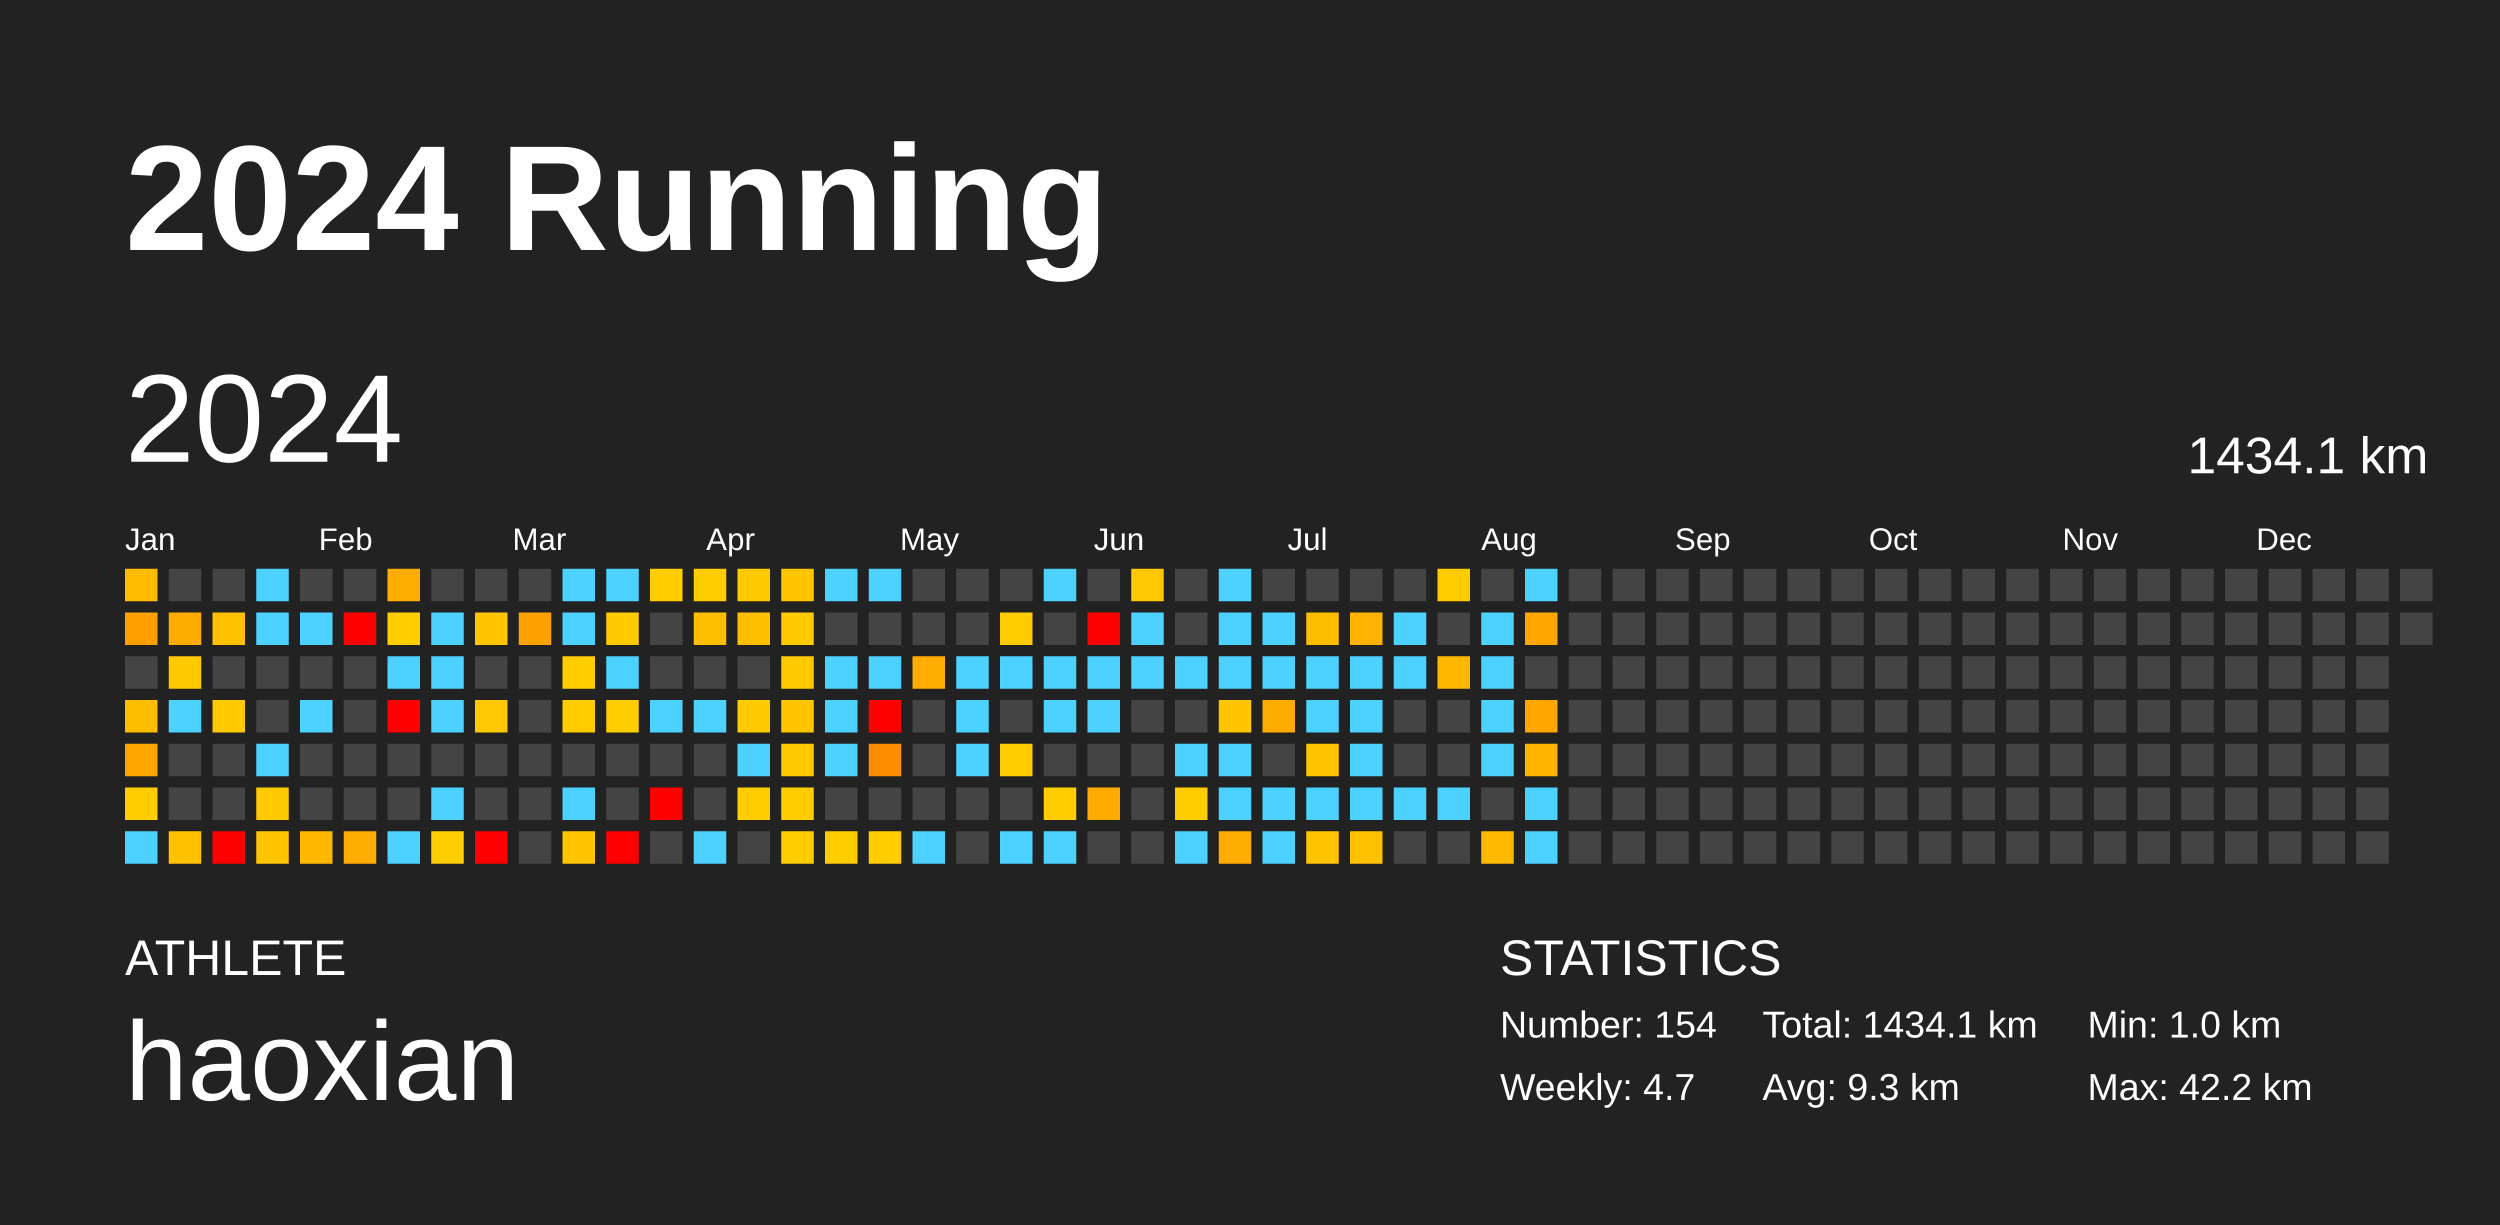
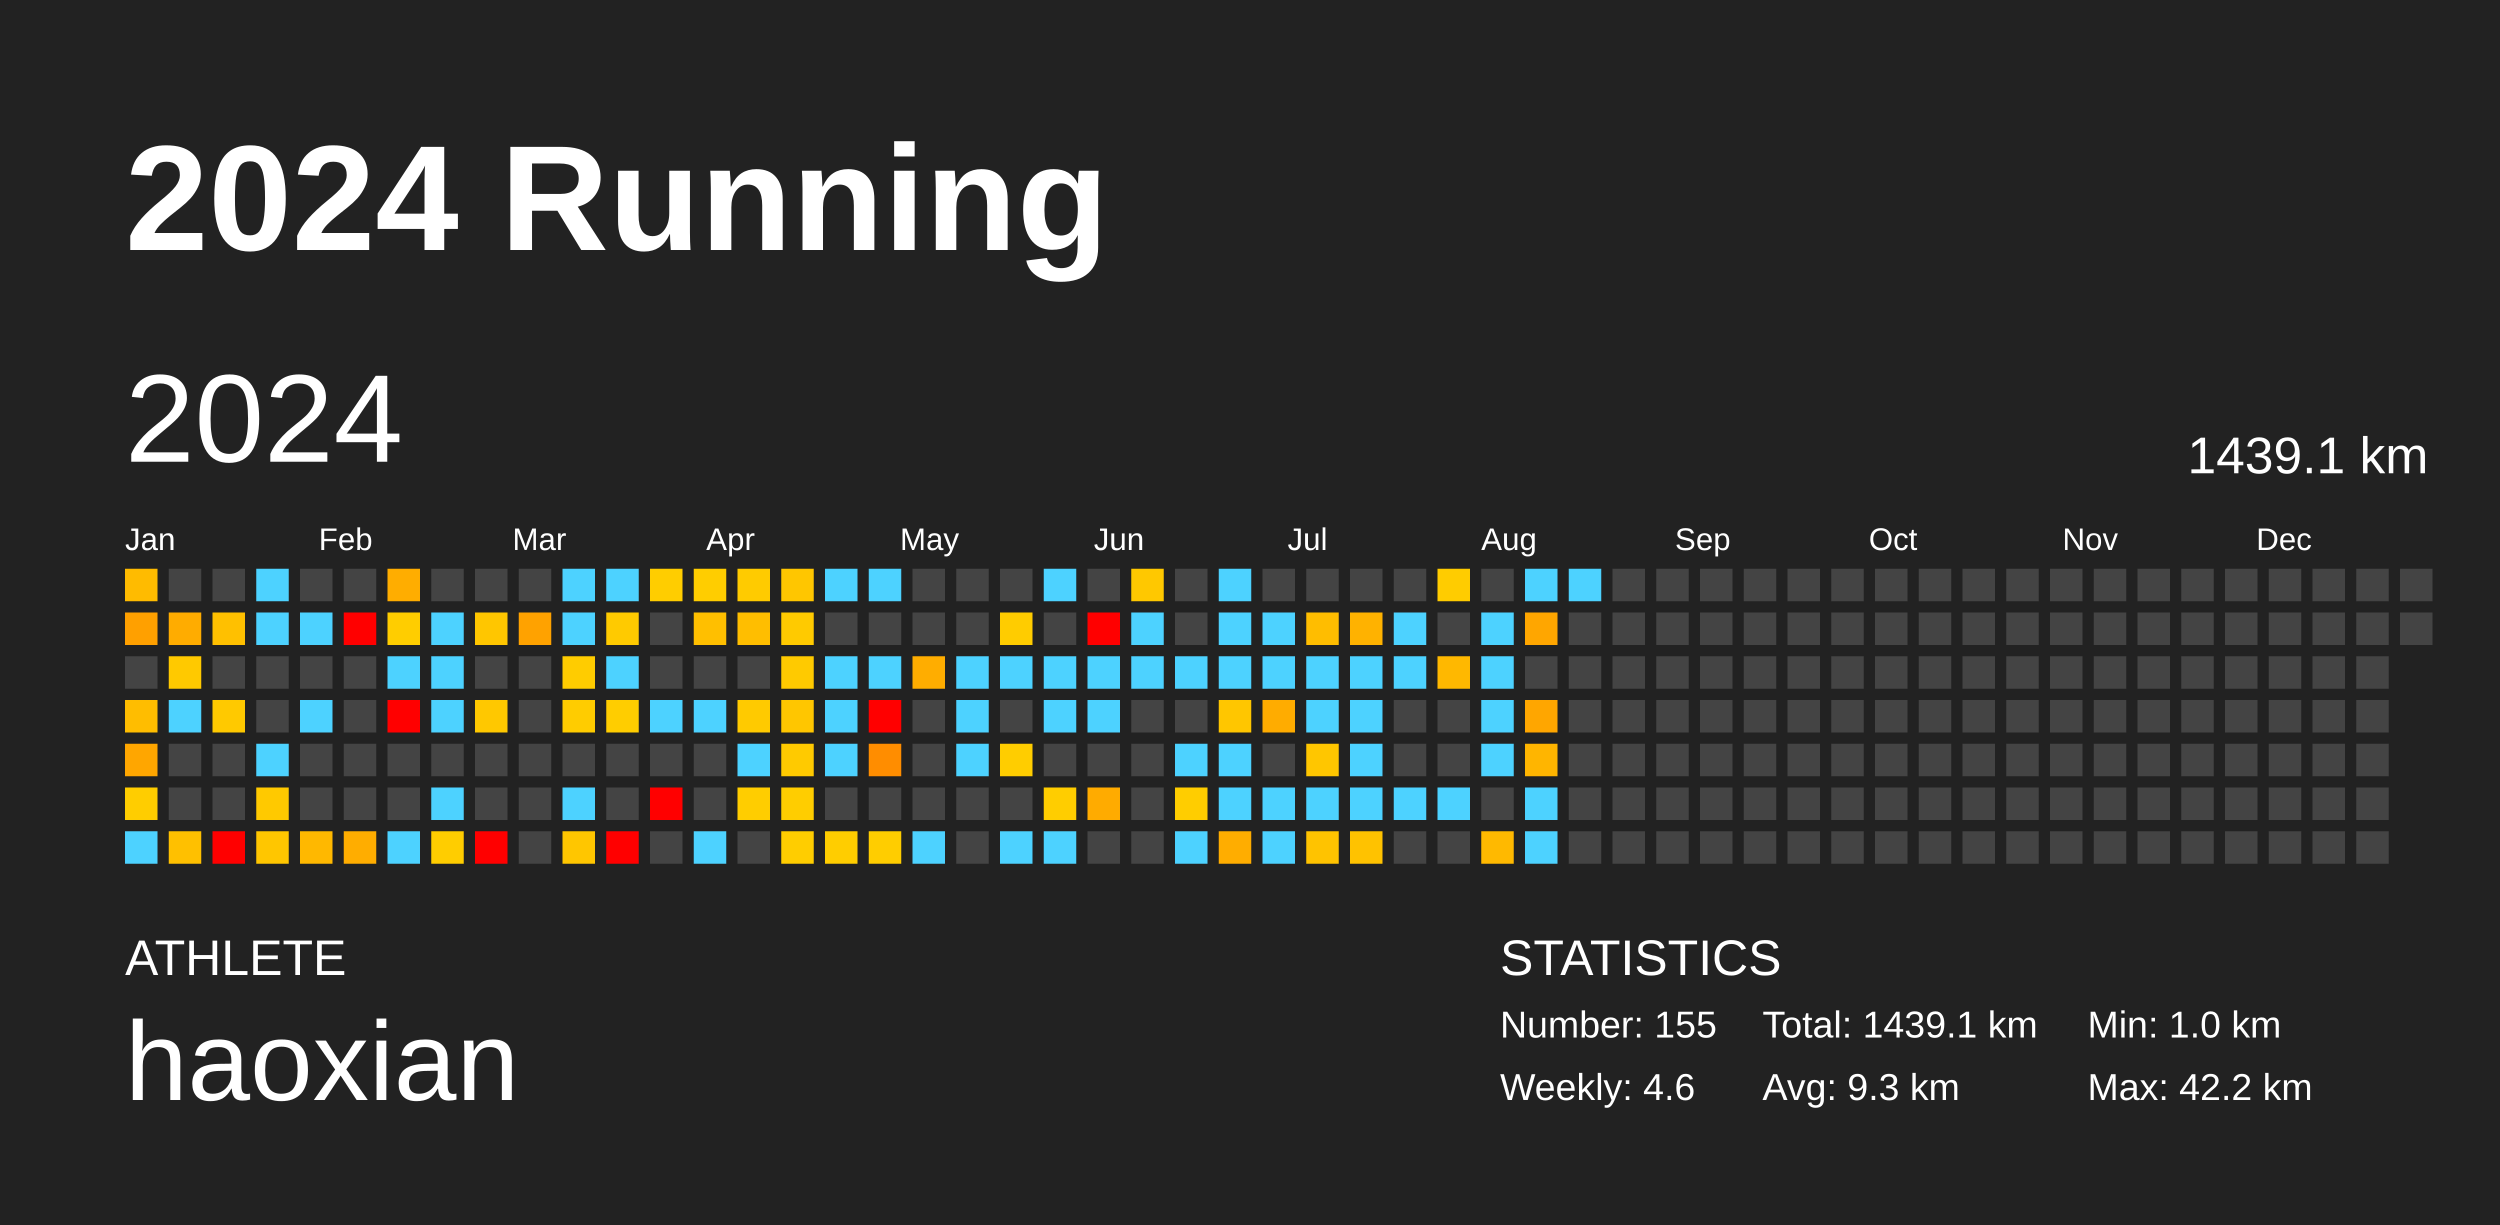
<svg xmlns="http://www.w3.org/2000/svg" baseProfile="full" height="98mm" version="1.1" viewBox="0,0,200,98" width="200mm">
  <defs />
  <rect fill="#222222" height="98" width="200" x="0" y="0" />
  <text fill="#FFFFFF" style="font-size:12px; font-family:Arial; font-weight:bold;" x="10" y="20">2024 Running</text>
  <text fill="#FFFFFF" style="font-size:4px; font-family:Arial" x="10" y="78">ATHLETE</text>
  <text fill="#FFFFFF" style="font-size:9px; font-family:Arial" x="10" y="88">haoxian</text>
  <text fill="#FFFFFF" style="font-size:4px; font-family:Arial" x="120" y="78">STATISTICS</text>
-   <text fill="#FFFFFF" style="font-size:3px; font-family:Arial" x="120" y="83">Number: 154</text>
-   <text fill="#FFFFFF" style="font-size:3px; font-family:Arial" x="120" y="88">Weekly: 4.7</text>
-   <text fill="#FFFFFF" style="font-size:3px; font-family:Arial" x="141" y="83">Total: 1434.1 km</text>
+   <text fill="#FFFFFF" style="font-size:3px; font-family:Arial" x="120" y="83">Number: 155</text>
+   <text fill="#FFFFFF" style="font-size:3px; font-family:Arial" x="120" y="88">Weekly: 4.6</text>
+   <text fill="#FFFFFF" style="font-size:3px; font-family:Arial" x="141" y="83">Total: 1439.1 km</text>
  <text fill="#FFFFFF" style="font-size:3px; font-family:Arial" x="141" y="88">Avg: 9.3 km</text>
  <text fill="#FFFFFF" style="font-size:3px; font-family:Arial" x="167" y="83">Min: 1.0 km</text>
  <text fill="#FFFFFF" style="font-size:3px; font-family:Arial" x="167" y="88">Max: 42.2 km</text>
  <text dominant-baseline="hanging" fill="#FFFFFF" style="font-size:10.0px; font-family:Arial;" x="10" y="30">2024</text>
-   <text dominant-baseline="hanging" fill="#FFFFFF" style="font-size:4.125px; font-family:Arial;" x="175" y="35">1434.1 km</text>
+   <text dominant-baseline="hanging" fill="#FFFFFF" style="font-size:4.125px; font-family:Arial;" x="175" y="35">1439.1 km</text>
  <text fill="#FFFFFF" style="font-size:2.5px; font-family:Arial" x="10.0" y="44">Jan</text>
  <text fill="#FFFFFF" style="font-size:2.5px; font-family:Arial" x="25.5" y="44">Feb</text>
  <text fill="#FFFFFF" style="font-size:2.5px; font-family:Arial" x="41.0" y="44">Mar</text>
  <text fill="#FFFFFF" style="font-size:2.5px; font-family:Arial" x="56.5" y="44">Apr</text>
  <text fill="#FFFFFF" style="font-size:2.5px; font-family:Arial" x="72.0" y="44">May</text>
  <text fill="#FFFFFF" style="font-size:2.5px; font-family:Arial" x="87.5" y="44">Jun</text>
  <text fill="#FFFFFF" style="font-size:2.5px; font-family:Arial" x="103.0" y="44">Jul</text>
  <text fill="#FFFFFF" style="font-size:2.5px; font-family:Arial" x="118.5" y="44">Aug</text>
  <text fill="#FFFFFF" style="font-size:2.5px; font-family:Arial" x="134.0" y="44">Sep</text>
  <text fill="#FFFFFF" style="font-size:2.5px; font-family:Arial" x="149.5" y="44">Oct</text>
  <text fill="#FFFFFF" style="font-size:2.5px; font-family:Arial" x="165.0" y="44">Nov</text>
  <text fill="#FFFFFF" style="font-size:2.5px; font-family:Arial" x="180.5" y="44">Dec</text>
  <rect fill="#ffbb00" height="2.6" width="2.6" x="10.0" y="45.5" />
  <rect fill="#ffa000" height="2.6" width="2.6" x="10.0" y="49.0" />
  <rect fill="#444444" height="2.6" width="2.6" x="10.0" y="52.5" />
  <rect fill="#ffbd00" height="2.6" width="2.6" x="10.0" y="56.0" />
  <rect fill="#ffa600" height="2.6" width="2.6" x="10.0" y="59.5" />
  <rect fill="#ffcd00" height="2.6" width="2.6" x="10.0" y="63.0" />
  <rect fill="#4dd2ff" height="2.6" width="2.6" x="10.0" y="66.5" />
  <rect fill="#444444" height="2.6" width="2.6" x="13.5" y="45.5" />
  <rect fill="#ffac00" height="2.6" width="2.6" x="13.5" y="49.0" />
  <rect fill="#ffc900" height="2.6" width="2.6" x="13.5" y="52.5" />
  <rect fill="#4dd2ff" height="2.6" width="2.6" x="13.5" y="56.0" />
  <rect fill="#444444" height="2.6" width="2.6" x="13.5" y="59.5" />
  <rect fill="#444444" height="2.6" width="2.6" x="13.5" y="63.0" />
  <rect fill="#ffc000" height="2.6" width="2.6" x="13.5" y="66.5" />
  <rect fill="#444444" height="2.6" width="2.6" x="17.0" y="45.5" />
  <rect fill="#ffc000" height="2.6" width="2.6" x="17.0" y="49.0" />
  <rect fill="#444444" height="2.6" width="2.6" x="17.0" y="52.5" />
  <rect fill="#ffc900" height="2.6" width="2.6" x="17.0" y="56.0" />
  <rect fill="#444444" height="2.6" width="2.6" x="17.0" y="59.5" />
  <rect fill="#444444" height="2.6" width="2.6" x="17.0" y="63.0" />
  <rect fill="red" height="2.6" width="2.6" x="17.0" y="66.5" />
  <rect fill="#4dd2ff" height="2.6" width="2.6" x="20.5" y="45.5" />
  <rect fill="#4dd2ff" height="2.6" width="2.6" x="20.5" y="49.0" />
  <rect fill="#444444" height="2.6" width="2.6" x="20.5" y="52.5" />
  <rect fill="#444444" height="2.6" width="2.6" x="20.5" y="56.0" />
  <rect fill="#4dd2ff" height="2.6" width="2.6" x="20.5" y="59.5" />
  <rect fill="#ffc900" height="2.6" width="2.6" x="20.5" y="63.0" />
  <rect fill="#ffc600" height="2.6" width="2.6" x="20.5" y="66.5" />
  <rect fill="#444444" height="2.6" width="2.6" x="24.0" y="45.5" />
  <rect fill="#4dd2ff" height="2.6" width="2.6" x="24.0" y="49.0" />
  <rect fill="#444444" height="2.6" width="2.6" x="24.0" y="52.5" />
  <rect fill="#4dd2ff" height="2.6" width="2.6" x="24.0" y="56.0" />
  <rect fill="#444444" height="2.6" width="2.6" x="24.0" y="59.5" />
  <rect fill="#444444" height="2.6" width="2.6" x="24.0" y="63.0" />
  <rect fill="#ffb800" height="2.6" width="2.6" x="24.0" y="66.5" />
  <rect fill="#444444" height="2.6" width="2.6" x="27.5" y="45.5" />
  <rect fill="red" height="2.6" width="2.6" x="27.5" y="49.0" />
  <rect fill="#444444" height="2.6" width="2.6" x="27.5" y="52.5" />
  <rect fill="#444444" height="2.6" width="2.6" x="27.5" y="56.0" />
  <rect fill="#444444" height="2.6" width="2.6" x="27.5" y="59.5" />
  <rect fill="#444444" height="2.6" width="2.6" x="27.5" y="63.0" />
  <rect fill="#ffad00" height="2.6" width="2.6" x="27.5" y="66.5" />
  <rect fill="#ffad00" height="2.6" width="2.6" x="31.0" y="45.5" />
  <rect fill="#ffcd00" height="2.6" width="2.6" x="31.0" y="49.0" />
  <rect fill="#4dd2ff" height="2.6" width="2.6" x="31.0" y="52.5" />
  <rect fill="red" height="2.6" width="2.6" x="31.0" y="56.0" />
  <rect fill="#444444" height="2.6" width="2.6" x="31.0" y="59.5" />
  <rect fill="#444444" height="2.6" width="2.6" x="31.0" y="63.0" />
  <rect fill="#4dd2ff" height="2.6" width="2.6" x="31.0" y="66.5" />
  <rect fill="#444444" height="2.6" width="2.6" x="34.5" y="45.5" />
  <rect fill="#4dd2ff" height="2.6" width="2.6" x="34.5" y="49.0" />
  <rect fill="#4dd2ff" height="2.6" width="2.6" x="34.5" y="52.5" />
  <rect fill="#4dd2ff" height="2.6" width="2.6" x="34.5" y="56.0" />
  <rect fill="#444444" height="2.6" width="2.6" x="34.5" y="59.5" />
  <rect fill="#4dd2ff" height="2.6" width="2.6" x="34.5" y="63.0" />
  <rect fill="#ffcd00" height="2.6" width="2.6" x="34.5" y="66.5" />
  <rect fill="#444444" height="2.6" width="2.6" x="38.0" y="45.5" />
  <rect fill="#ffc600" height="2.6" width="2.6" x="38.0" y="49.0" />
  <rect fill="#444444" height="2.6" width="2.6" x="38.0" y="52.5" />
  <rect fill="#ffc800" height="2.6" width="2.6" x="38.0" y="56.0" />
  <rect fill="#444444" height="2.6" width="2.6" x="38.0" y="59.5" />
  <rect fill="#444444" height="2.6" width="2.6" x="38.0" y="63.0" />
  <rect fill="red" height="2.6" width="2.6" x="38.0" y="66.5" />
  <rect fill="#444444" height="2.6" width="2.6" x="41.5" y="45.5" />
  <rect fill="#ffa200" height="2.6" width="2.6" x="41.5" y="49.0" />
  <rect fill="#444444" height="2.6" width="2.6" x="41.5" y="52.5" />
  <rect fill="#444444" height="2.6" width="2.6" x="41.5" y="56.0" />
  <rect fill="#444444" height="2.6" width="2.6" x="41.5" y="59.5" />
  <rect fill="#444444" height="2.6" width="2.6" x="41.5" y="63.0" />
  <rect fill="#444444" height="2.6" width="2.6" x="41.5" y="66.5" />
  <rect fill="#4dd2ff" height="2.6" width="2.6" x="45.0" y="45.5" />
  <rect fill="#4dd2ff" height="2.6" width="2.6" x="45.0" y="49.0" />
  <rect fill="#ffcc00" height="2.6" width="2.6" x="45.0" y="52.5" />
  <rect fill="#ffcc00" height="2.6" width="2.6" x="45.0" y="56.0" />
  <rect fill="#444444" height="2.6" width="2.6" x="45.0" y="59.5" />
  <rect fill="#4dd2ff" height="2.6" width="2.6" x="45.0" y="63.0" />
  <rect fill="#ffc600" height="2.6" width="2.6" x="45.0" y="66.5" />
  <rect fill="#4dd2ff" height="2.6" width="2.6" x="48.5" y="45.5" />
  <rect fill="#ffca00" height="2.6" width="2.6" x="48.5" y="49.0" />
  <rect fill="#4dd2ff" height="2.6" width="2.6" x="48.5" y="52.5" />
  <rect fill="#ffcd00" height="2.6" width="2.6" x="48.5" y="56.0" />
  <rect fill="#444444" height="2.6" width="2.6" x="48.5" y="59.5" />
  <rect fill="#444444" height="2.6" width="2.6" x="48.5" y="63.0" />
  <rect fill="red" height="2.6" width="2.6" x="48.5" y="66.5" />
  <rect fill="#ffcd00" height="2.6" width="2.6" x="52.0" y="45.5" />
  <rect fill="#444444" height="2.6" width="2.6" x="52.0" y="49.0" />
  <rect fill="#444444" height="2.6" width="2.6" x="52.0" y="52.5" />
  <rect fill="#4dd2ff" height="2.6" width="2.6" x="52.0" y="56.0" />
  <rect fill="#444444" height="2.6" width="2.6" x="52.0" y="59.5" />
  <rect fill="red" height="2.6" width="2.6" x="52.0" y="63.0" />
  <rect fill="#444444" height="2.6" width="2.6" x="52.0" y="66.5" />
  <rect fill="#ffcd00" height="2.6" width="2.6" x="55.5" y="45.5" />
  <rect fill="#ffbf00" height="2.6" width="2.6" x="55.5" y="49.0" />
  <rect fill="#444444" height="2.6" width="2.6" x="55.5" y="52.5" />
  <rect fill="#4dd2ff" height="2.6" width="2.6" x="55.5" y="56.0" />
  <rect fill="#444444" height="2.6" width="2.6" x="55.5" y="59.5" />
  <rect fill="#444444" height="2.6" width="2.6" x="55.5" y="63.0" />
  <rect fill="#4dd2ff" height="2.6" width="2.6" x="55.5" y="66.5" />
  <rect fill="#ffcb00" height="2.6" width="2.6" x="59.0" y="45.5" />
  <rect fill="#ffbe00" height="2.6" width="2.6" x="59.0" y="49.0" />
  <rect fill="#444444" height="2.6" width="2.6" x="59.0" y="52.5" />
  <rect fill="#ffca00" height="2.6" width="2.6" x="59.0" y="56.0" />
  <rect fill="#4dd2ff" height="2.6" width="2.6" x="59.0" y="59.5" />
  <rect fill="#ffcd00" height="2.6" width="2.6" x="59.0" y="63.0" />
  <rect fill="#444444" height="2.6" width="2.6" x="59.0" y="66.5" />
  <rect fill="#ffc600" height="2.6" width="2.6" x="62.5" y="45.5" />
  <rect fill="#ffca00" height="2.6" width="2.6" x="62.5" y="49.0" />
  <rect fill="#ffca00" height="2.6" width="2.6" x="62.5" y="52.5" />
  <rect fill="#ffc600" height="2.6" width="2.6" x="62.5" y="56.0" />
  <rect fill="#ffca00" height="2.6" width="2.6" x="62.5" y="59.5" />
  <rect fill="#ffcd00" height="2.6" width="2.6" x="62.5" y="63.0" />
  <rect fill="#ffcd00" height="2.6" width="2.6" x="62.5" y="66.5" />
  <rect fill="#4dd2ff" height="2.6" width="2.6" x="66.0" y="45.5" />
  <rect fill="#444444" height="2.6" width="2.6" x="66.0" y="49.0" />
  <rect fill="#4dd2ff" height="2.6" width="2.6" x="66.0" y="52.5" />
  <rect fill="#4dd2ff" height="2.6" width="2.6" x="66.0" y="56.0" />
  <rect fill="#4dd2ff" height="2.6" width="2.6" x="66.0" y="59.5" />
  <rect fill="#444444" height="2.6" width="2.6" x="66.0" y="63.0" />
  <rect fill="#ffcd00" height="2.6" width="2.6" x="66.0" y="66.5" />
  <rect fill="#4dd2ff" height="2.6" width="2.6" x="69.5" y="45.5" />
  <rect fill="#444444" height="2.6" width="2.6" x="69.5" y="49.0" />
  <rect fill="#4dd2ff" height="2.6" width="2.6" x="69.5" y="52.5" />
  <rect fill="red" height="2.6" width="2.6" x="69.5" y="56.0" />
  <rect fill="#ff8d00" height="2.6" width="2.6" x="69.5" y="59.5" />
  <rect fill="#444444" height="2.6" width="2.6" x="69.5" y="63.0" />
  <rect fill="#ffcd00" height="2.6" width="2.6" x="69.5" y="66.5" />
  <rect fill="#444444" height="2.6" width="2.6" x="73.0" y="45.5" />
  <rect fill="#444444" height="2.6" width="2.6" x="73.0" y="49.0" />
  <rect fill="#ffad00" height="2.6" width="2.6" x="73.0" y="52.5" />
  <rect fill="#444444" height="2.6" width="2.6" x="73.0" y="56.0" />
  <rect fill="#444444" height="2.6" width="2.6" x="73.0" y="59.5" />
  <rect fill="#444444" height="2.6" width="2.6" x="73.0" y="63.0" />
  <rect fill="#4dd2ff" height="2.6" width="2.6" x="73.0" y="66.5" />
  <rect fill="#444444" height="2.6" width="2.6" x="76.5" y="45.5" />
  <rect fill="#444444" height="2.6" width="2.6" x="76.5" y="49.0" />
  <rect fill="#4dd2ff" height="2.6" width="2.6" x="76.5" y="52.5" />
  <rect fill="#4dd2ff" height="2.6" width="2.6" x="76.5" y="56.0" />
  <rect fill="#4dd2ff" height="2.6" width="2.6" x="76.5" y="59.5" />
  <rect fill="#444444" height="2.6" width="2.6" x="76.5" y="63.0" />
  <rect fill="#444444" height="2.6" width="2.6" x="76.5" y="66.5" />
  <rect fill="#444444" height="2.6" width="2.6" x="80.0" y="45.5" />
  <rect fill="#ffcc00" height="2.6" width="2.6" x="80.0" y="49.0" />
  <rect fill="#4dd2ff" height="2.6" width="2.6" x="80.0" y="52.5" />
  <rect fill="#444444" height="2.6" width="2.6" x="80.0" y="56.0" />
  <rect fill="#ffcd00" height="2.6" width="2.6" x="80.0" y="59.5" />
  <rect fill="#444444" height="2.6" width="2.6" x="80.0" y="63.0" />
  <rect fill="#4dd2ff" height="2.6" width="2.6" x="80.0" y="66.5" />
  <rect fill="#4dd2ff" height="2.6" width="2.6" x="83.5" y="45.5" />
  <rect fill="#444444" height="2.6" width="2.6" x="83.5" y="49.0" />
  <rect fill="#4dd2ff" height="2.6" width="2.6" x="83.5" y="52.5" />
  <rect fill="#4dd2ff" height="2.6" width="2.6" x="83.5" y="56.0" />
  <rect fill="#444444" height="2.6" width="2.6" x="83.5" y="59.5" />
  <rect fill="#ffcd00" height="2.6" width="2.6" x="83.5" y="63.0" />
  <rect fill="#4dd2ff" height="2.6" width="2.6" x="83.5" y="66.5" />
  <rect fill="#444444" height="2.6" width="2.6" x="87.0" y="45.5" />
  <rect fill="red" height="2.6" width="2.6" x="87.0" y="49.0" />
  <rect fill="#4dd2ff" height="2.6" width="2.6" x="87.0" y="52.5" />
  <rect fill="#4dd2ff" height="2.6" width="2.6" x="87.0" y="56.0" />
  <rect fill="#444444" height="2.6" width="2.6" x="87.0" y="59.5" />
  <rect fill="#ffab00" height="2.6" width="2.6" x="87.0" y="63.0" />
  <rect fill="#444444" height="2.6" width="2.6" x="87.0" y="66.5" />
  <rect fill="#ffc800" height="2.6" width="2.6" x="90.5" y="45.5" />
  <rect fill="#4dd2ff" height="2.6" width="2.6" x="90.5" y="49.0" />
  <rect fill="#4dd2ff" height="2.6" width="2.6" x="90.5" y="52.5" />
  <rect fill="#444444" height="2.6" width="2.6" x="90.5" y="56.0" />
  <rect fill="#444444" height="2.6" width="2.6" x="90.5" y="59.5" />
  <rect fill="#444444" height="2.6" width="2.6" x="90.5" y="63.0" />
  <rect fill="#444444" height="2.6" width="2.6" x="90.5" y="66.5" />
  <rect fill="#444444" height="2.6" width="2.6" x="94.0" y="45.5" />
  <rect fill="#444444" height="2.6" width="2.6" x="94.0" y="49.0" />
  <rect fill="#4dd2ff" height="2.6" width="2.6" x="94.0" y="52.5" />
  <rect fill="#444444" height="2.6" width="2.6" x="94.0" y="56.0" />
  <rect fill="#4dd2ff" height="2.6" width="2.6" x="94.0" y="59.5" />
  <rect fill="#ffcd00" height="2.6" width="2.6" x="94.0" y="63.0" />
  <rect fill="#4dd2ff" height="2.6" width="2.6" x="94.0" y="66.5" />
  <rect fill="#4dd2ff" height="2.6" width="2.6" x="97.5" y="45.5" />
  <rect fill="#4dd2ff" height="2.6" width="2.6" x="97.5" y="49.0" />
  <rect fill="#4dd2ff" height="2.6" width="2.6" x="97.5" y="52.5" />
  <rect fill="#ffc600" height="2.6" width="2.6" x="97.5" y="56.0" />
  <rect fill="#4dd2ff" height="2.6" width="2.6" x="97.5" y="59.5" />
  <rect fill="#4dd2ff" height="2.6" width="2.6" x="97.5" y="63.0" />
  <rect fill="#ffad00" height="2.6" width="2.6" x="97.5" y="66.5" />
  <rect fill="#444444" height="2.6" width="2.6" x="101.0" y="45.5" />
  <rect fill="#4dd2ff" height="2.6" width="2.6" x="101.0" y="49.0" />
  <rect fill="#4dd2ff" height="2.6" width="2.6" x="101.0" y="52.5" />
  <rect fill="#ffac00" height="2.6" width="2.6" x="101.0" y="56.0" />
  <rect fill="#444444" height="2.6" width="2.6" x="101.0" y="59.5" />
  <rect fill="#4dd2ff" height="2.6" width="2.6" x="101.0" y="63.0" />
  <rect fill="#4dd2ff" height="2.6" width="2.6" x="101.0" y="66.5" />
  <rect fill="#444444" height="2.6" width="2.6" x="104.5" y="45.5" />
  <rect fill="#ffbd00" height="2.6" width="2.6" x="104.5" y="49.0" />
  <rect fill="#4dd2ff" height="2.6" width="2.6" x="104.5" y="52.5" />
  <rect fill="#4dd2ff" height="2.6" width="2.6" x="104.5" y="56.0" />
  <rect fill="#ffc600" height="2.6" width="2.6" x="104.5" y="59.5" />
  <rect fill="#4dd2ff" height="2.6" width="2.6" x="104.5" y="63.0" />
  <rect fill="#ffc300" height="2.6" width="2.6" x="104.5" y="66.5" />
  <rect fill="#444444" height="2.6" width="2.6" x="108.0" y="45.5" />
  <rect fill="#ffb200" height="2.6" width="2.6" x="108.0" y="49.0" />
  <rect fill="#4dd2ff" height="2.6" width="2.6" x="108.0" y="52.5" />
  <rect fill="#4dd2ff" height="2.6" width="2.6" x="108.0" y="56.0" />
  <rect fill="#4dd2ff" height="2.6" width="2.6" x="108.0" y="59.5" />
  <rect fill="#4dd2ff" height="2.6" width="2.6" x="108.0" y="63.0" />
  <rect fill="#ffc200" height="2.6" width="2.6" x="108.0" y="66.5" />
  <rect fill="#444444" height="2.6" width="2.6" x="111.5" y="45.5" />
  <rect fill="#4dd2ff" height="2.6" width="2.6" x="111.5" y="49.0" />
  <rect fill="#4dd2ff" height="2.6" width="2.6" x="111.5" y="52.5" />
  <rect fill="#444444" height="2.6" width="2.6" x="111.5" y="56.0" />
  <rect fill="#444444" height="2.6" width="2.6" x="111.5" y="59.5" />
  <rect fill="#4dd2ff" height="2.6" width="2.6" x="111.5" y="63.0" />
  <rect fill="#444444" height="2.6" width="2.6" x="111.5" y="66.5" />
  <rect fill="#ffcc00" height="2.6" width="2.6" x="115.0" y="45.5" />
  <rect fill="#444444" height="2.6" width="2.6" x="115.0" y="49.0" />
  <rect fill="#ffb800" height="2.6" width="2.6" x="115.0" y="52.5" />
  <rect fill="#444444" height="2.6" width="2.6" x="115.0" y="56.0" />
  <rect fill="#444444" height="2.6" width="2.6" x="115.0" y="59.5" />
  <rect fill="#4dd2ff" height="2.6" width="2.6" x="115.0" y="63.0" />
  <rect fill="#444444" height="2.6" width="2.6" x="115.0" y="66.5" />
  <rect fill="#444444" height="2.6" width="2.6" x="118.5" y="45.5" />
  <rect fill="#4dd2ff" height="2.6" width="2.6" x="118.5" y="49.0" />
  <rect fill="#4dd2ff" height="2.6" width="2.6" x="118.5" y="52.5" />
  <rect fill="#4dd2ff" height="2.6" width="2.6" x="118.5" y="56.0" />
  <rect fill="#4dd2ff" height="2.6" width="2.6" x="118.5" y="59.5" />
  <rect fill="#444444" height="2.6" width="2.6" x="118.5" y="63.0" />
  <rect fill="#ffb900" height="2.6" width="2.6" x="118.5" y="66.5" />
  <rect fill="#4dd2ff" height="2.6" width="2.6" x="122.0" y="45.5" />
  <rect fill="#ffa600" height="2.6" width="2.6" x="122.0" y="49.0" />
  <rect fill="#444444" height="2.6" width="2.6" x="122.0" y="52.5" />
  <rect fill="#ffa600" height="2.6" width="2.6" x="122.0" y="56.0" />
  <rect fill="#ffb500" height="2.6" width="2.6" x="122.0" y="59.5" />
  <rect fill="#4dd2ff" height="2.6" width="2.6" x="122.0" y="63.0" />
  <rect fill="#4dd2ff" height="2.6" width="2.6" x="122.0" y="66.5" />
-   <rect fill="#444444" height="2.6" width="2.6" x="125.5" y="45.5" />
+   <rect fill="#4dd2ff" height="2.6" width="2.6" x="125.5" y="45.5" />
  <rect fill="#444444" height="2.6" width="2.6" x="125.5" y="49.0" />
  <rect fill="#444444" height="2.6" width="2.6" x="125.5" y="52.5" />
  <rect fill="#444444" height="2.6" width="2.6" x="125.5" y="56.0" />
  <rect fill="#444444" height="2.6" width="2.6" x="125.5" y="59.5" />
  <rect fill="#444444" height="2.6" width="2.6" x="125.5" y="63.0" />
  <rect fill="#444444" height="2.6" width="2.6" x="125.5" y="66.5" />
  <rect fill="#444444" height="2.6" width="2.6" x="129.0" y="45.5" />
  <rect fill="#444444" height="2.6" width="2.6" x="129.0" y="49.0" />
  <rect fill="#444444" height="2.6" width="2.6" x="129.0" y="52.5" />
  <rect fill="#444444" height="2.6" width="2.6" x="129.0" y="56.0" />
  <rect fill="#444444" height="2.6" width="2.6" x="129.0" y="59.5" />
  <rect fill="#444444" height="2.6" width="2.6" x="129.0" y="63.0" />
  <rect fill="#444444" height="2.6" width="2.6" x="129.0" y="66.5" />
  <rect fill="#444444" height="2.6" width="2.6" x="132.5" y="45.5" />
  <rect fill="#444444" height="2.6" width="2.6" x="132.5" y="49.0" />
  <rect fill="#444444" height="2.6" width="2.6" x="132.5" y="52.5" />
  <rect fill="#444444" height="2.6" width="2.6" x="132.5" y="56.0" />
  <rect fill="#444444" height="2.6" width="2.6" x="132.5" y="59.5" />
  <rect fill="#444444" height="2.6" width="2.6" x="132.5" y="63.0" />
  <rect fill="#444444" height="2.6" width="2.6" x="132.5" y="66.5" />
  <rect fill="#444444" height="2.6" width="2.6" x="136.0" y="45.5" />
  <rect fill="#444444" height="2.6" width="2.6" x="136.0" y="49.0" />
  <rect fill="#444444" height="2.6" width="2.6" x="136.0" y="52.5" />
  <rect fill="#444444" height="2.6" width="2.6" x="136.0" y="56.0" />
  <rect fill="#444444" height="2.6" width="2.6" x="136.0" y="59.5" />
  <rect fill="#444444" height="2.6" width="2.6" x="136.0" y="63.0" />
  <rect fill="#444444" height="2.6" width="2.6" x="136.0" y="66.5" />
  <rect fill="#444444" height="2.6" width="2.6" x="139.5" y="45.5" />
  <rect fill="#444444" height="2.6" width="2.6" x="139.5" y="49.0" />
  <rect fill="#444444" height="2.6" width="2.6" x="139.5" y="52.5" />
  <rect fill="#444444" height="2.6" width="2.6" x="139.5" y="56.0" />
  <rect fill="#444444" height="2.6" width="2.6" x="139.5" y="59.5" />
  <rect fill="#444444" height="2.6" width="2.6" x="139.5" y="63.0" />
  <rect fill="#444444" height="2.6" width="2.6" x="139.5" y="66.5" />
  <rect fill="#444444" height="2.6" width="2.6" x="143.0" y="45.5" />
  <rect fill="#444444" height="2.6" width="2.6" x="143.0" y="49.0" />
  <rect fill="#444444" height="2.6" width="2.6" x="143.0" y="52.5" />
  <rect fill="#444444" height="2.6" width="2.6" x="143.0" y="56.0" />
  <rect fill="#444444" height="2.6" width="2.6" x="143.0" y="59.5" />
  <rect fill="#444444" height="2.6" width="2.6" x="143.0" y="63.0" />
  <rect fill="#444444" height="2.6" width="2.6" x="143.0" y="66.5" />
  <rect fill="#444444" height="2.6" width="2.6" x="146.5" y="45.5" />
  <rect fill="#444444" height="2.6" width="2.6" x="146.5" y="49.0" />
  <rect fill="#444444" height="2.6" width="2.6" x="146.5" y="52.5" />
  <rect fill="#444444" height="2.6" width="2.6" x="146.5" y="56.0" />
  <rect fill="#444444" height="2.6" width="2.6" x="146.5" y="59.5" />
  <rect fill="#444444" height="2.6" width="2.6" x="146.5" y="63.0" />
  <rect fill="#444444" height="2.6" width="2.6" x="146.5" y="66.5" />
  <rect fill="#444444" height="2.6" width="2.6" x="150.0" y="45.5" />
  <rect fill="#444444" height="2.6" width="2.6" x="150.0" y="49.0" />
  <rect fill="#444444" height="2.6" width="2.6" x="150.0" y="52.5" />
  <rect fill="#444444" height="2.6" width="2.6" x="150.0" y="56.0" />
  <rect fill="#444444" height="2.6" width="2.6" x="150.0" y="59.5" />
  <rect fill="#444444" height="2.6" width="2.6" x="150.0" y="63.0" />
  <rect fill="#444444" height="2.6" width="2.6" x="150.0" y="66.5" />
  <rect fill="#444444" height="2.6" width="2.6" x="153.5" y="45.5" />
  <rect fill="#444444" height="2.6" width="2.6" x="153.5" y="49.0" />
  <rect fill="#444444" height="2.6" width="2.6" x="153.5" y="52.5" />
  <rect fill="#444444" height="2.6" width="2.6" x="153.5" y="56.0" />
  <rect fill="#444444" height="2.6" width="2.6" x="153.5" y="59.5" />
  <rect fill="#444444" height="2.6" width="2.6" x="153.5" y="63.0" />
  <rect fill="#444444" height="2.6" width="2.6" x="153.5" y="66.5" />
  <rect fill="#444444" height="2.6" width="2.6" x="157.0" y="45.5" />
  <rect fill="#444444" height="2.6" width="2.6" x="157.0" y="49.0" />
  <rect fill="#444444" height="2.6" width="2.6" x="157.0" y="52.5" />
  <rect fill="#444444" height="2.6" width="2.6" x="157.0" y="56.0" />
  <rect fill="#444444" height="2.6" width="2.6" x="157.0" y="59.5" />
  <rect fill="#444444" height="2.6" width="2.6" x="157.0" y="63.0" />
  <rect fill="#444444" height="2.6" width="2.6" x="157.0" y="66.5" />
  <rect fill="#444444" height="2.6" width="2.6" x="160.5" y="45.5" />
  <rect fill="#444444" height="2.6" width="2.6" x="160.5" y="49.0" />
  <rect fill="#444444" height="2.6" width="2.6" x="160.5" y="52.5" />
  <rect fill="#444444" height="2.6" width="2.6" x="160.5" y="56.0" />
  <rect fill="#444444" height="2.6" width="2.6" x="160.5" y="59.5" />
  <rect fill="#444444" height="2.6" width="2.6" x="160.5" y="63.0" />
  <rect fill="#444444" height="2.6" width="2.6" x="160.5" y="66.5" />
  <rect fill="#444444" height="2.6" width="2.6" x="164.0" y="45.5" />
  <rect fill="#444444" height="2.6" width="2.6" x="164.0" y="49.0" />
  <rect fill="#444444" height="2.6" width="2.6" x="164.0" y="52.5" />
  <rect fill="#444444" height="2.6" width="2.6" x="164.0" y="56.0" />
  <rect fill="#444444" height="2.6" width="2.6" x="164.0" y="59.5" />
  <rect fill="#444444" height="2.6" width="2.6" x="164.0" y="63.0" />
  <rect fill="#444444" height="2.6" width="2.6" x="164.0" y="66.5" />
  <rect fill="#444444" height="2.6" width="2.6" x="167.5" y="45.5" />
  <rect fill="#444444" height="2.6" width="2.6" x="167.5" y="49.0" />
  <rect fill="#444444" height="2.6" width="2.6" x="167.5" y="52.5" />
  <rect fill="#444444" height="2.6" width="2.6" x="167.5" y="56.0" />
  <rect fill="#444444" height="2.6" width="2.6" x="167.5" y="59.5" />
  <rect fill="#444444" height="2.6" width="2.6" x="167.5" y="63.0" />
  <rect fill="#444444" height="2.6" width="2.6" x="167.5" y="66.5" />
  <rect fill="#444444" height="2.6" width="2.6" x="171.0" y="45.5" />
  <rect fill="#444444" height="2.6" width="2.6" x="171.0" y="49.0" />
  <rect fill="#444444" height="2.6" width="2.6" x="171.0" y="52.5" />
  <rect fill="#444444" height="2.6" width="2.6" x="171.0" y="56.0" />
  <rect fill="#444444" height="2.6" width="2.6" x="171.0" y="59.5" />
  <rect fill="#444444" height="2.6" width="2.6" x="171.0" y="63.0" />
  <rect fill="#444444" height="2.6" width="2.6" x="171.0" y="66.5" />
  <rect fill="#444444" height="2.6" width="2.6" x="174.5" y="45.5" />
  <rect fill="#444444" height="2.6" width="2.6" x="174.5" y="49.0" />
  <rect fill="#444444" height="2.6" width="2.6" x="174.5" y="52.5" />
  <rect fill="#444444" height="2.6" width="2.6" x="174.5" y="56.0" />
  <rect fill="#444444" height="2.6" width="2.6" x="174.5" y="59.5" />
  <rect fill="#444444" height="2.6" width="2.6" x="174.5" y="63.0" />
  <rect fill="#444444" height="2.6" width="2.6" x="174.5" y="66.5" />
  <rect fill="#444444" height="2.6" width="2.6" x="178.0" y="45.5" />
  <rect fill="#444444" height="2.6" width="2.6" x="178.0" y="49.0" />
  <rect fill="#444444" height="2.6" width="2.6" x="178.0" y="52.5" />
  <rect fill="#444444" height="2.6" width="2.6" x="178.0" y="56.0" />
  <rect fill="#444444" height="2.6" width="2.6" x="178.0" y="59.5" />
  <rect fill="#444444" height="2.6" width="2.6" x="178.0" y="63.0" />
  <rect fill="#444444" height="2.6" width="2.6" x="178.0" y="66.5" />
  <rect fill="#444444" height="2.6" width="2.6" x="181.5" y="45.5" />
  <rect fill="#444444" height="2.6" width="2.6" x="181.5" y="49.0" />
  <rect fill="#444444" height="2.6" width="2.6" x="181.5" y="52.5" />
  <rect fill="#444444" height="2.6" width="2.6" x="181.5" y="56.0" />
  <rect fill="#444444" height="2.6" width="2.6" x="181.5" y="59.5" />
  <rect fill="#444444" height="2.6" width="2.6" x="181.5" y="63.0" />
  <rect fill="#444444" height="2.6" width="2.6" x="181.5" y="66.5" />
  <rect fill="#444444" height="2.6" width="2.6" x="185.0" y="45.5" />
  <rect fill="#444444" height="2.6" width="2.6" x="185.0" y="49.0" />
  <rect fill="#444444" height="2.6" width="2.6" x="185.0" y="52.5" />
  <rect fill="#444444" height="2.6" width="2.6" x="185.0" y="56.0" />
  <rect fill="#444444" height="2.6" width="2.6" x="185.0" y="59.5" />
  <rect fill="#444444" height="2.6" width="2.6" x="185.0" y="63.0" />
  <rect fill="#444444" height="2.6" width="2.6" x="185.0" y="66.5" />
  <rect fill="#444444" height="2.6" width="2.6" x="188.5" y="45.5" />
  <rect fill="#444444" height="2.6" width="2.6" x="188.5" y="49.0" />
  <rect fill="#444444" height="2.6" width="2.6" x="188.5" y="52.5" />
  <rect fill="#444444" height="2.6" width="2.6" x="188.5" y="56.0" />
  <rect fill="#444444" height="2.6" width="2.6" x="188.5" y="59.5" />
  <rect fill="#444444" height="2.6" width="2.6" x="188.5" y="63.0" />
  <rect fill="#444444" height="2.6" width="2.6" x="188.5" y="66.5" />
  <rect fill="#444444" height="2.6" width="2.6" x="192.0" y="45.5" />
  <rect fill="#444444" height="2.6" width="2.6" x="192.0" y="49.0" />
</svg>
